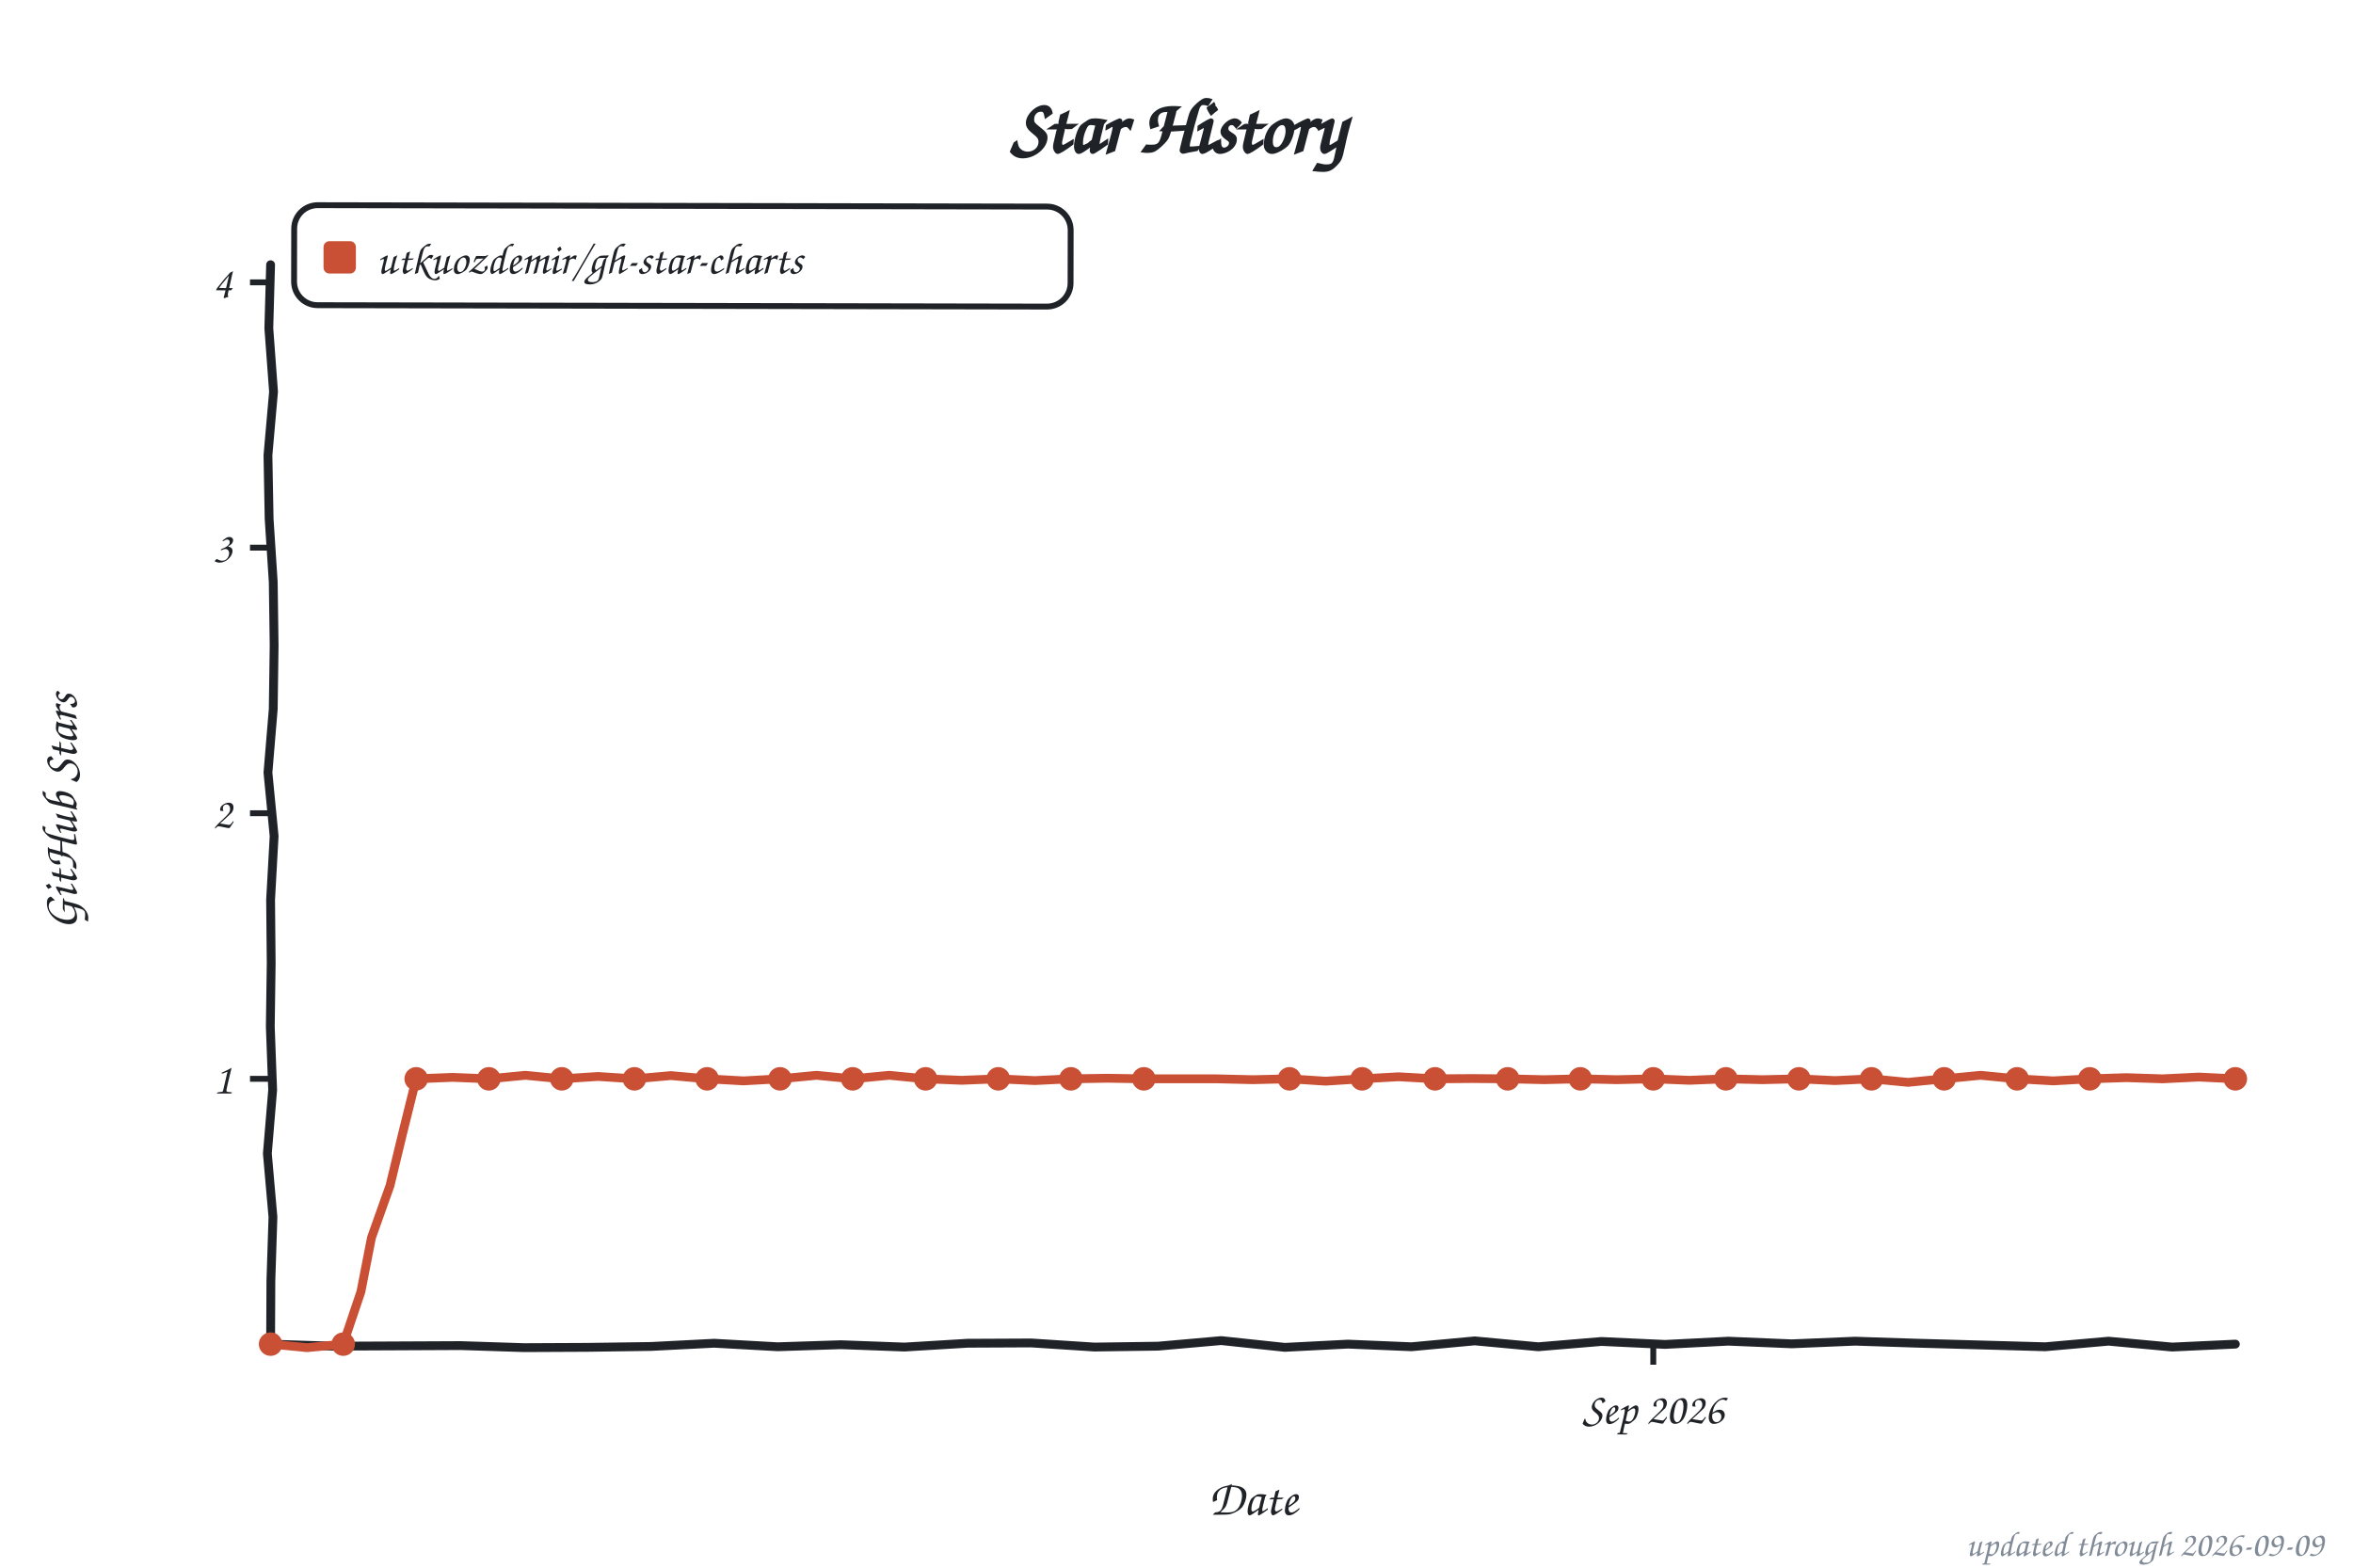
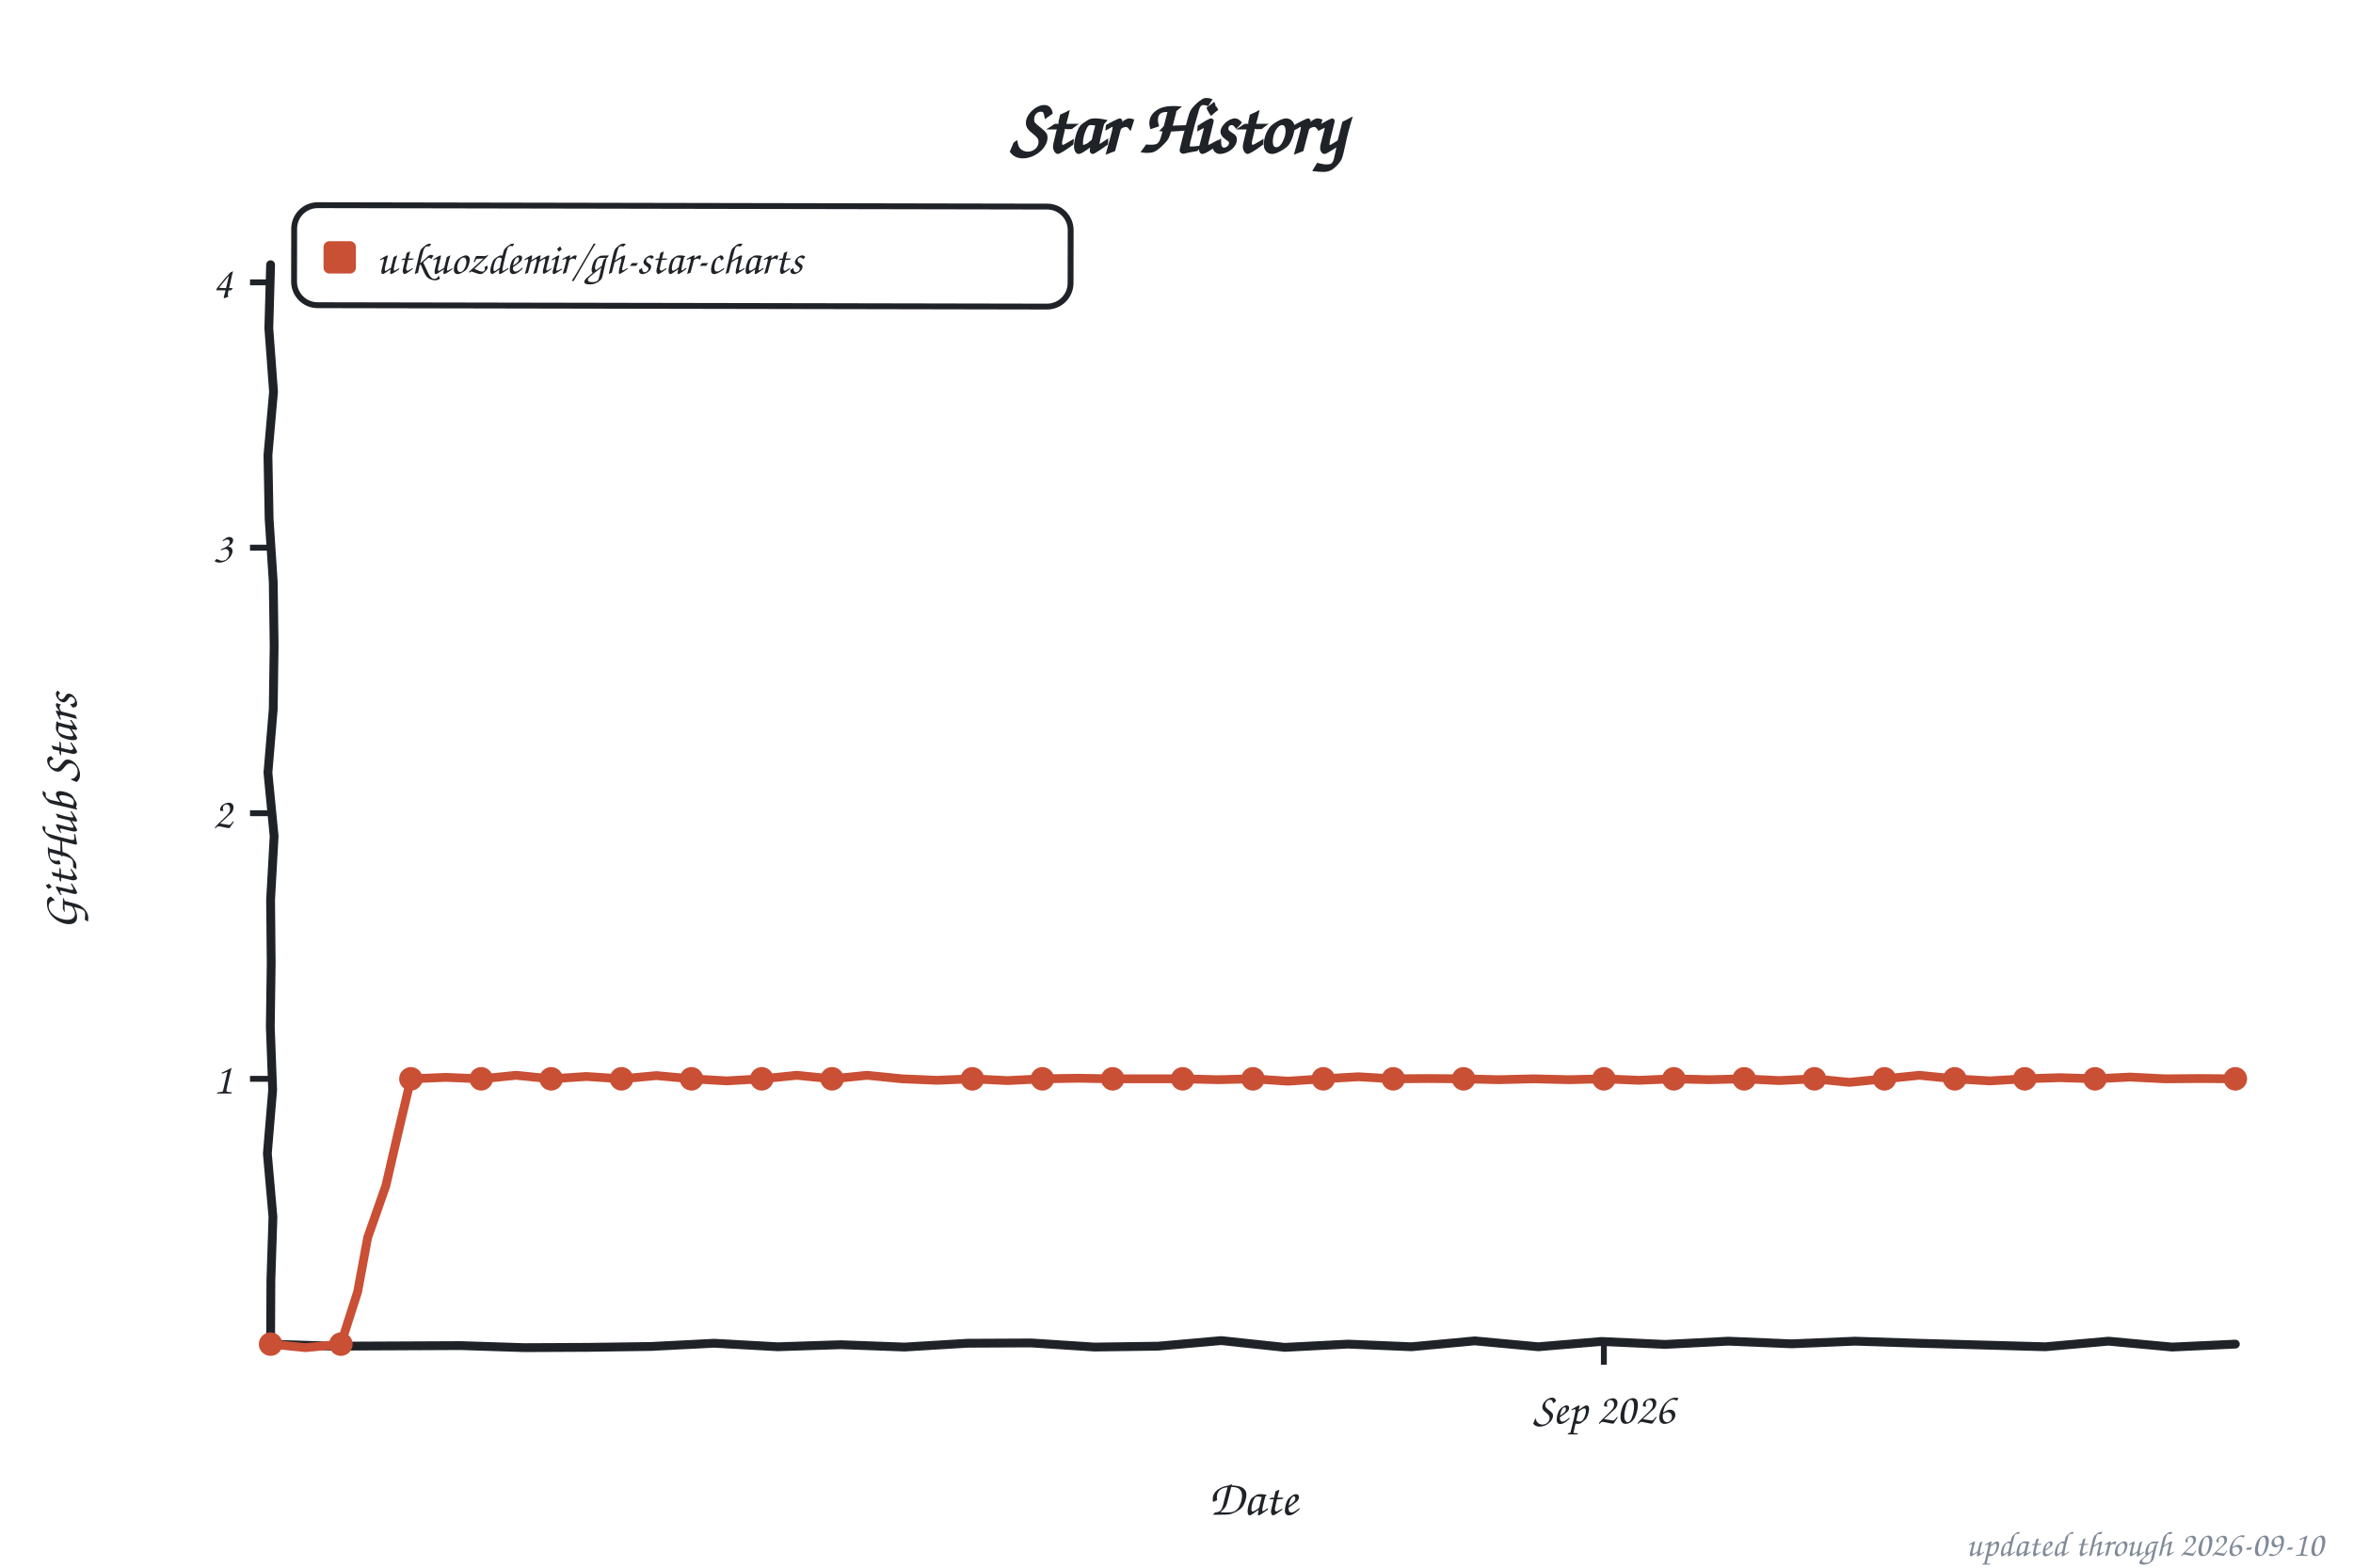
<svg xmlns="http://www.w3.org/2000/svg" width="800" height="533" viewBox="0 0 800 533" role="img" aria-label="Star history of utkuozdemir/gh-star-charts">
  <style>text{font-family:"Comic Sans MS","Chalkboard SE","Comic Neue","Marker Felt",cursive}</style>
  <text x="400" y="52" font-size="26" font-weight="bold" text-anchor="middle" fill="#1f2328">Star History</text>
  <rect x="100" y="70" width="264" height="34" rx="8" fill="none" stroke="#1f2328" stroke-width="2" transform="rotate(0.11 232 87)" />
  <rect x="110" y="82" width="11" height="11" rx="2" fill="#c94f35" />
  <text x="128" y="93" font-size="15" fill="#1f2328" textLength="225" lengthAdjust="spacingAndGlyphs">utkuozdemir/gh-star-charts</text>
  <line x1="85" y1="366.8" x2="92" y2="366.8" stroke="#1f2328" stroke-width="2" />
  <text x="79" y="371.8" font-size="15" text-anchor="end" fill="#1f2328">1</text>
  <line x1="85" y1="276.5" x2="92" y2="276.5" stroke="#1f2328" stroke-width="2" />
  <text x="79" y="281.5" font-size="15" text-anchor="end" fill="#1f2328">2</text>
  <line x1="85" y1="186.2" x2="92" y2="186.2" stroke="#1f2328" stroke-width="2" />
  <text x="79" y="191.2" font-size="15" text-anchor="end" fill="#1f2328">3</text>
  <line x1="85" y1="96.0" x2="92" y2="96.0" stroke="#1f2328" stroke-width="2" />
  <text x="79" y="101.0" font-size="15" text-anchor="end" fill="#1f2328">4</text>
-   <line x1="562.1" y1="457" x2="562.1" y2="464" stroke="#1f2328" stroke-width="2" />
-   <text x="562.1" y="484" font-size="15" text-anchor="middle" fill="#1f2328">Sep 2026</text>
+   <line x1="545.3" y1="457" x2="545.3" y2="464" stroke="#1f2328" stroke-width="2" />
+   <text x="545.3" y="484" font-size="15" text-anchor="middle" fill="#1f2328">Sep 2026</text>
  <text x="426" y="515" font-size="17" text-anchor="middle" fill="#1f2328">Date</text>
  <text x="26" y="276" font-size="17" text-anchor="middle" fill="#1f2328" transform="rotate(-90 26 276)">GitHub Stars</text>
  <path d="M 92.0,90.0 L 91.4,111.6 L 93.0,133.2 L 91.1,154.8 L 91.5,176.4 L 92.9,197.9 L 93.2,219.5 L 92.9,241.1 L 91.1,262.7 L 93.2,284.3 L 92.0,305.9 L 92.2,327.5 L 91.9,349.1 L 92.7,370.6 L 90.9,392.2 L 92.8,413.8 L 92.1,435.4 L 92.0,457.0 L 113.5,457.7 L 135.1,457.6 L 156.6,457.5 L 178.2,458.2 L 199.7,458.1 L 221.3,457.8 L 242.8,456.7 L 264.4,457.9 L 285.9,457.2 L 307.5,458.0 L 329.0,456.7 L 350.6,456.6 L 372.1,458.0 L 393.7,457.7 L 415.2,455.8 L 436.8,458.1 L 458.3,457.0 L 479.9,457.9 L 501.4,455.9 L 523.0,457.9 L 544.5,456.1 L 566.1,457.1 L 587.6,456.0 L 609.2,456.9 L 630.7,456.0 L 652.3,456.7 L 673.8,457.3 L 695.4,457.9 L 716.9,456.0 L 738.5,458.0 L 760.0,457.0" fill="none" stroke="#1f2328" stroke-width="3" stroke-linecap="round" stroke-linejoin="round" />
-   <path d="M 92.0,457.0 L 104.4,458.2 L 116.7,457.0 L 122.7,439.2 L 126.3,420.8 L 132.6,403.1 L 137.0,384.9 L 141.5,366.8 L 153.9,366.3 L 166.2,366.8 L 178.6,365.6 L 191.0,366.8 L 203.3,366.0 L 215.7,366.8 L 228.1,365.7 L 240.4,366.8 L 252.8,367.5 L 265.2,366.8 L 277.6,365.6 L 289.9,366.8 L 302.3,365.6 L 314.7,366.8 L 327.0,367.3 L 339.4,366.8 L 351.8,367.4 L 364.1,366.8 L 376.5,366.6 L 388.9,366.8 L 401.3,366.8 L 413.6,366.8 L 426.0,367.1 L 438.4,366.8 L 450.7,367.6 L 463.1,366.8 L 475.5,366.1 L 487.9,366.8 L 500.2,366.7 L 512.6,366.8 L 525.0,367.1 L 537.3,366.8 L 549.7,367.1 L 562.1,366.8 L 574.4,367.3 L 586.8,366.8 L 599.2,367.1 L 611.6,366.8 L 623.9,367.4 L 636.3,366.8 L 648.7,368.0 L 661.0,366.8 L 673.4,365.6 L 685.8,366.8 L 698.1,367.5 L 710.5,366.8 L 722.9,366.4 L 735.3,366.8 L 747.6,366.2 L 760.0,366.8" fill="none" stroke="#c94f35" stroke-width="3" stroke-linecap="round" stroke-linejoin="round" />
+   <path d="M 92.0,457.0 L 103.9,458.2 L 115.9,457.0 L 121.6,439.2 L 125.0,420.8 L 131.2,403.1 L 135.4,384.9 L 139.7,366.8 L 151.6,366.3 L 163.6,366.8 L 175.5,365.6 L 187.4,366.8 L 199.4,366.0 L 211.3,366.8 L 223.2,365.7 L 235.1,366.8 L 247.1,367.5 L 259.0,366.8 L 270.9,365.6 L 282.9,366.8 L 294.8,365.6 L 306.7,366.8 L 318.6,367.3 L 330.6,366.8 L 342.5,367.4 L 354.4,366.8 L 366.4,366.6 L 378.3,366.8 L 390.2,366.8 L 402.1,366.8 L 414.1,367.1 L 426.0,366.8 L 437.9,367.6 L 449.9,366.8 L 461.8,366.1 L 473.7,366.8 L 485.6,366.7 L 497.6,366.8 L 509.5,367.1 L 521.4,366.8 L 533.4,367.1 L 545.3,366.8 L 557.2,367.3 L 569.1,366.8 L 581.1,367.1 L 593.0,366.8 L 604.9,367.4 L 616.9,366.8 L 628.8,368.0 L 640.7,366.8 L 652.6,365.6 L 664.6,366.8 L 676.5,367.5 L 688.4,366.8 L 700.4,366.4 L 712.3,366.8 L 724.2,366.2 L 736.1,366.8 L 748.1,366.7 L 760.0,366.8" fill="none" stroke="#c94f35" stroke-width="3" stroke-linecap="round" stroke-linejoin="round" />
  <circle cx="92.0" cy="457.0" r="4" fill="#c94f35" />
-   <circle cx="116.7" cy="457.0" r="4" fill="#c94f35" />
-   <circle cx="141.5" cy="366.8" r="4" fill="#c94f35" />
-   <circle cx="166.2" cy="366.8" r="4" fill="#c94f35" />
-   <circle cx="191.0" cy="366.8" r="4" fill="#c94f35" />
-   <circle cx="215.7" cy="366.8" r="4" fill="#c94f35" />
-   <circle cx="240.4" cy="366.8" r="4" fill="#c94f35" />
-   <circle cx="265.2" cy="366.8" r="4" fill="#c94f35" />
-   <circle cx="289.9" cy="366.8" r="4" fill="#c94f35" />
-   <circle cx="314.7" cy="366.8" r="4" fill="#c94f35" />
-   <circle cx="339.4" cy="366.8" r="4" fill="#c94f35" />
-   <circle cx="364.1" cy="366.8" r="4" fill="#c94f35" />
-   <circle cx="388.9" cy="366.8" r="4" fill="#c94f35" />
-   <circle cx="438.4" cy="366.8" r="4" fill="#c94f35" />
-   <circle cx="463.1" cy="366.8" r="4" fill="#c94f35" />
-   <circle cx="487.9" cy="366.8" r="4" fill="#c94f35" />
-   <circle cx="512.6" cy="366.8" r="4" fill="#c94f35" />
-   <circle cx="537.3" cy="366.8" r="4" fill="#c94f35" />
-   <circle cx="562.1" cy="366.8" r="4" fill="#c94f35" />
-   <circle cx="586.8" cy="366.8" r="4" fill="#c94f35" />
-   <circle cx="611.6" cy="366.8" r="4" fill="#c94f35" />
-   <circle cx="636.3" cy="366.8" r="4" fill="#c94f35" />
-   <circle cx="661.0" cy="366.8" r="4" fill="#c94f35" />
-   <circle cx="685.8" cy="366.8" r="4" fill="#c94f35" />
-   <circle cx="710.5" cy="366.8" r="4" fill="#c94f35" />
+   <circle cx="115.9" cy="457.0" r="4" fill="#c94f35" />
+   <circle cx="139.7" cy="366.8" r="4" fill="#c94f35" />
+   <circle cx="163.6" cy="366.8" r="4" fill="#c94f35" />
+   <circle cx="187.4" cy="366.8" r="4" fill="#c94f35" />
+   <circle cx="211.3" cy="366.8" r="4" fill="#c94f35" />
+   <circle cx="235.1" cy="366.8" r="4" fill="#c94f35" />
+   <circle cx="259.0" cy="366.8" r="4" fill="#c94f35" />
+   <circle cx="282.9" cy="366.8" r="4" fill="#c94f35" />
+   <circle cx="330.6" cy="366.8" r="4" fill="#c94f35" />
+   <circle cx="354.4" cy="366.8" r="4" fill="#c94f35" />
+   <circle cx="378.3" cy="366.8" r="4" fill="#c94f35" />
+   <circle cx="402.1" cy="366.8" r="4" fill="#c94f35" />
+   <circle cx="426.0" cy="366.8" r="4" fill="#c94f35" />
+   <circle cx="449.9" cy="366.8" r="4" fill="#c94f35" />
+   <circle cx="473.7" cy="366.8" r="4" fill="#c94f35" />
+   <circle cx="497.6" cy="366.8" r="4" fill="#c94f35" />
+   <circle cx="545.3" cy="366.8" r="4" fill="#c94f35" />
+   <circle cx="569.1" cy="366.8" r="4" fill="#c94f35" />
+   <circle cx="593.0" cy="366.8" r="4" fill="#c94f35" />
+   <circle cx="616.9" cy="366.8" r="4" fill="#c94f35" />
+   <circle cx="640.7" cy="366.8" r="4" fill="#c94f35" />
+   <circle cx="664.6" cy="366.8" r="4" fill="#c94f35" />
+   <circle cx="688.4" cy="366.8" r="4" fill="#c94f35" />
+   <circle cx="712.3" cy="366.8" r="4" fill="#c94f35" />
  <circle cx="760.0" cy="366.8" r="4" fill="#c94f35" />
-   <text x="790" y="529" font-size="12" text-anchor="end" fill="#818b98">updated through 2026-09-09</text>
+   <text x="790" y="529" font-size="12" text-anchor="end" fill="#818b98">updated through 2026-09-10</text>
</svg>
